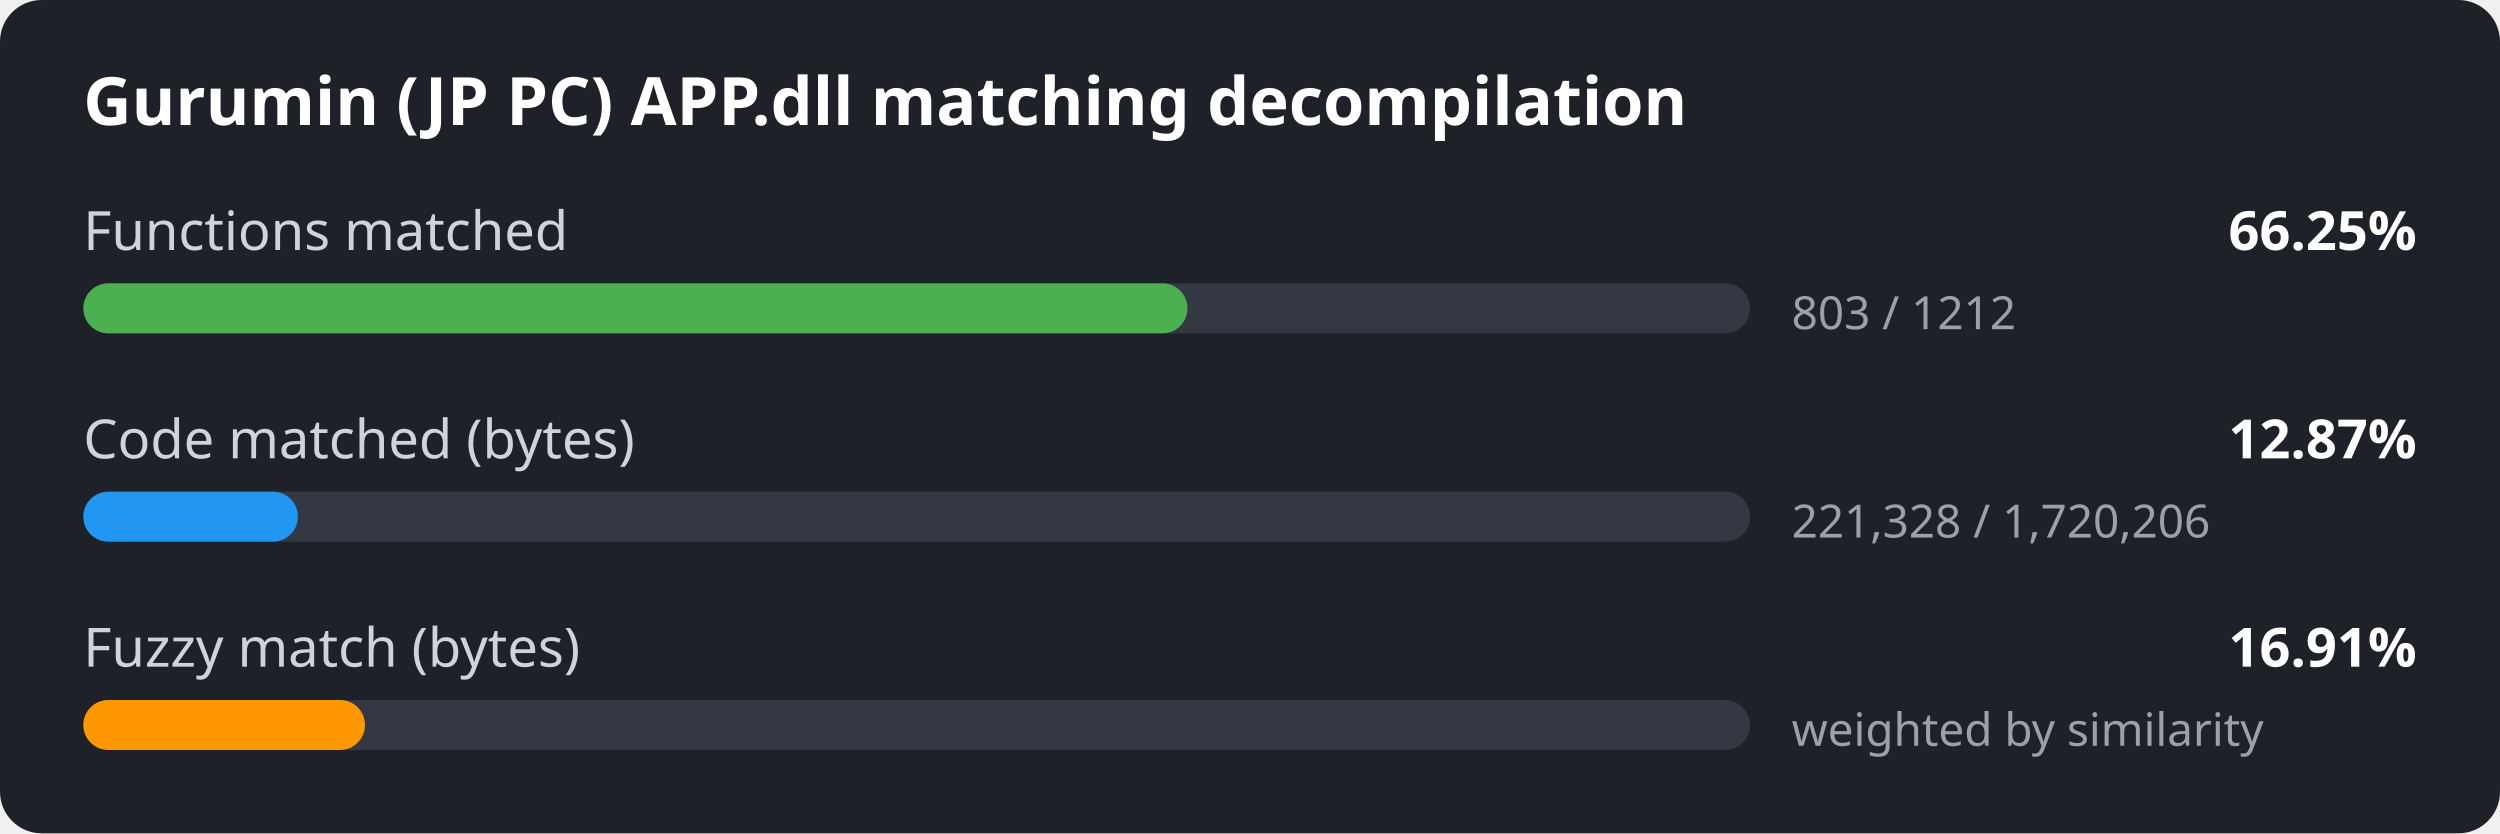
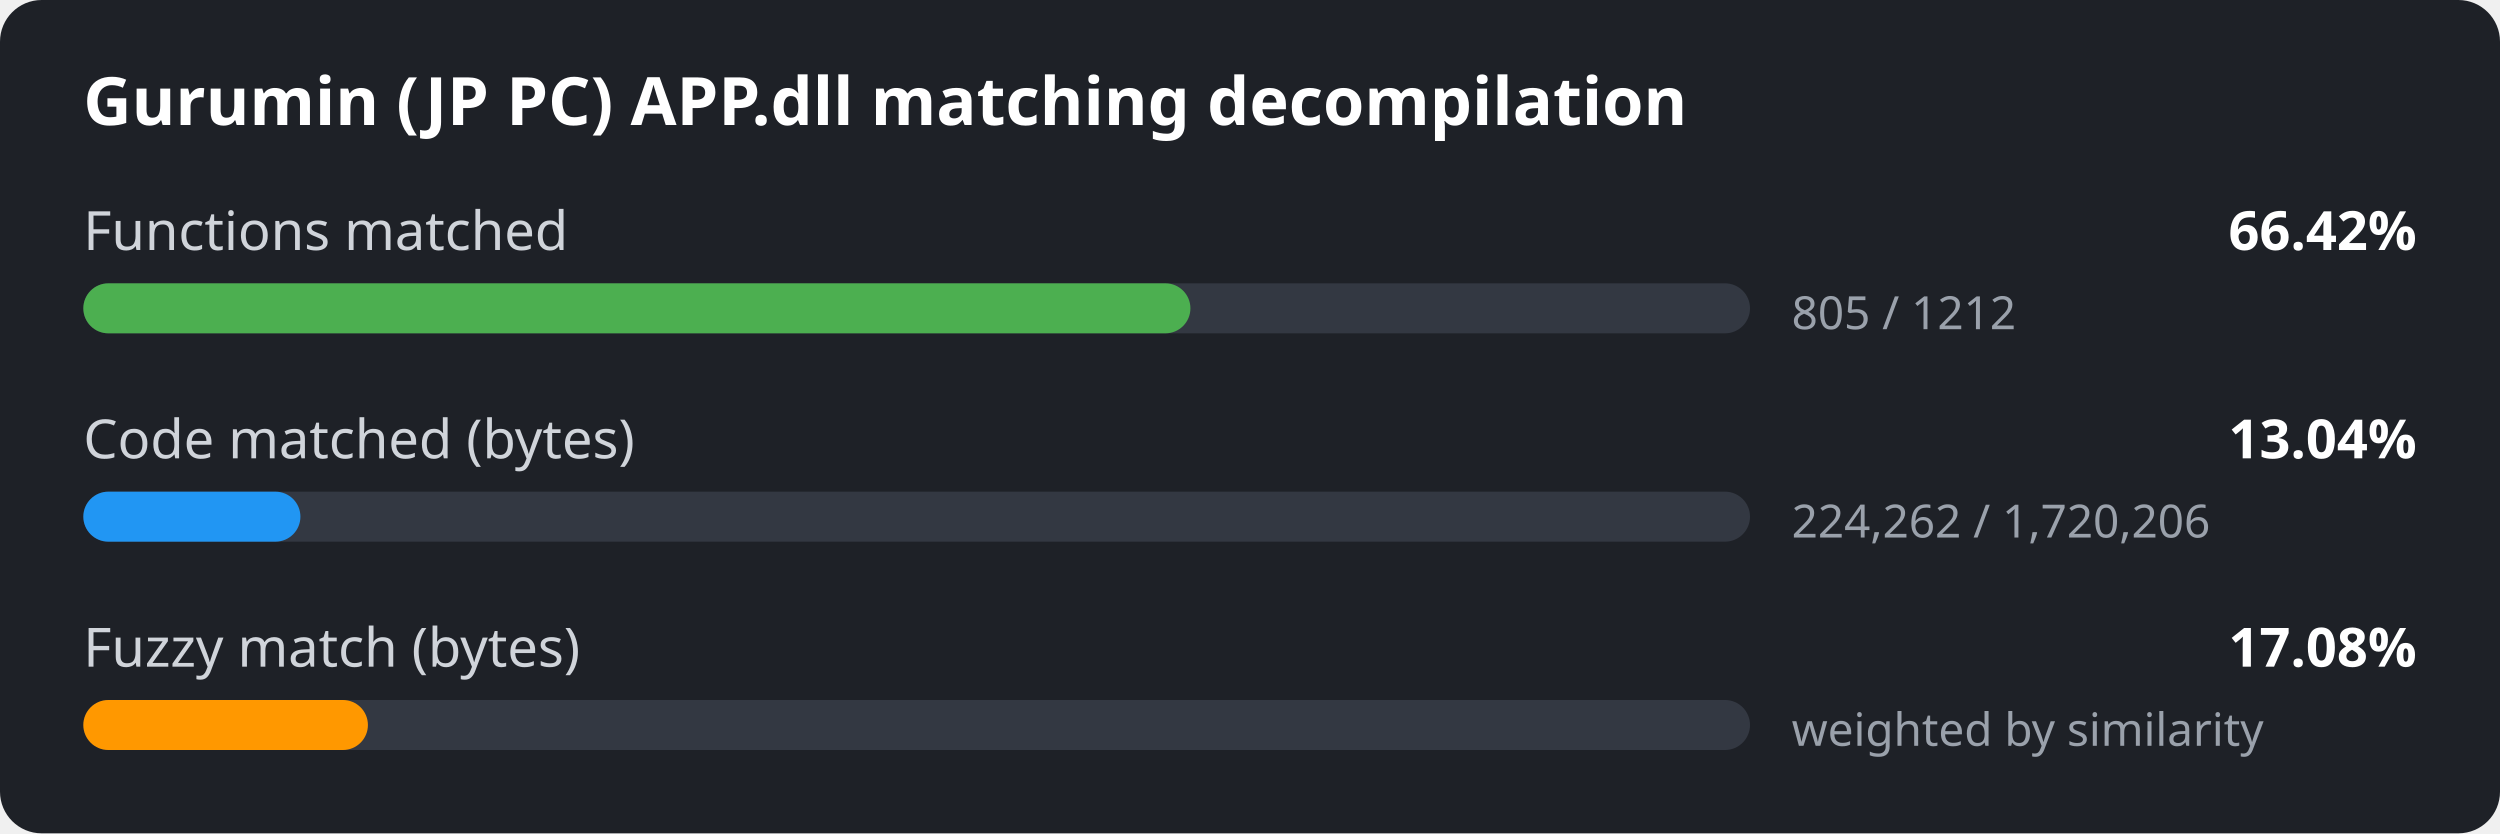
<svg xmlns="http://www.w3.org/2000/svg" width="600" height="200" viewBox="0 0 600 200">
  <style>
.bg { fill: #1e2127; }
.title { font: 600 16px sans-serif; fill: #ffffff; }
.label { font: 13px sans-serif; fill: #d0d4da; }
.value { font: 600 13px sans-serif; fill: #ffffff; }
.detail { font: 11px sans-serif; fill: #9aa1ab; }
.track { fill: #333842; }
</style>
  <rect width="600" height="200" rx="10" class="bg" />
  <text x="20" y="30" class="title">Gurumin (JP PC) APP.dll matching decompilation</text>
  <text x="20" y="60" class="label">Functions matched</text>
-   <text x="580" y="60" class="value" text-anchor="end">66.25%</text>
+   <text x="580" y="60" class="value" text-anchor="end">66.42%</text>
  <rect x="20" y="68" width="400" height="12" rx="6" class="track" />
-   <rect x="20" y="68" width="265.0" height="12" rx="6" fill="#4caf50" />
-   <text x="430" y="79" class="detail">803 / 1212</text>
+   <rect x="20" y="68" width="265.7" height="12" rx="6" fill="#4caf50" />
+   <text x="430" y="79" class="detail">805 / 1212</text>
  <text x="20" y="110" class="label">Code matched (bytes)</text>
-   <text x="580" y="110" class="value" text-anchor="end">12.87%</text>
+   <text x="580" y="110" class="value" text-anchor="end">13.04%</text>
  <rect x="20" y="118" width="400" height="12" rx="6" class="track" />
-   <rect x="20" y="118" width="51.5" height="12" rx="6" fill="#2196f3" />
-   <text x="430" y="129" class="detail">221,328 / 1,720,206</text>
+   <rect x="20" y="118" width="52.1" height="12" rx="6" fill="#2196f3" />
+   <text x="430" y="129" class="detail">224,262 / 1,720,206</text>
  <text x="20" y="160" class="label">Fuzzy match (bytes)</text>
-   <text x="580" y="160" class="value" text-anchor="end">16.91%</text>
+   <text x="580" y="160" class="value" text-anchor="end">17.08%</text>
  <rect x="20" y="168" width="400" height="12" rx="6" class="track" />
-   <rect x="20" y="168" width="67.6" height="12" rx="6" fill="#ff9800" />
+   <rect x="20" y="168" width="68.3" height="12" rx="6" fill="#ff9800" />
  <text x="430" y="179" class="detail">weighted by similarity</text>
</svg>
